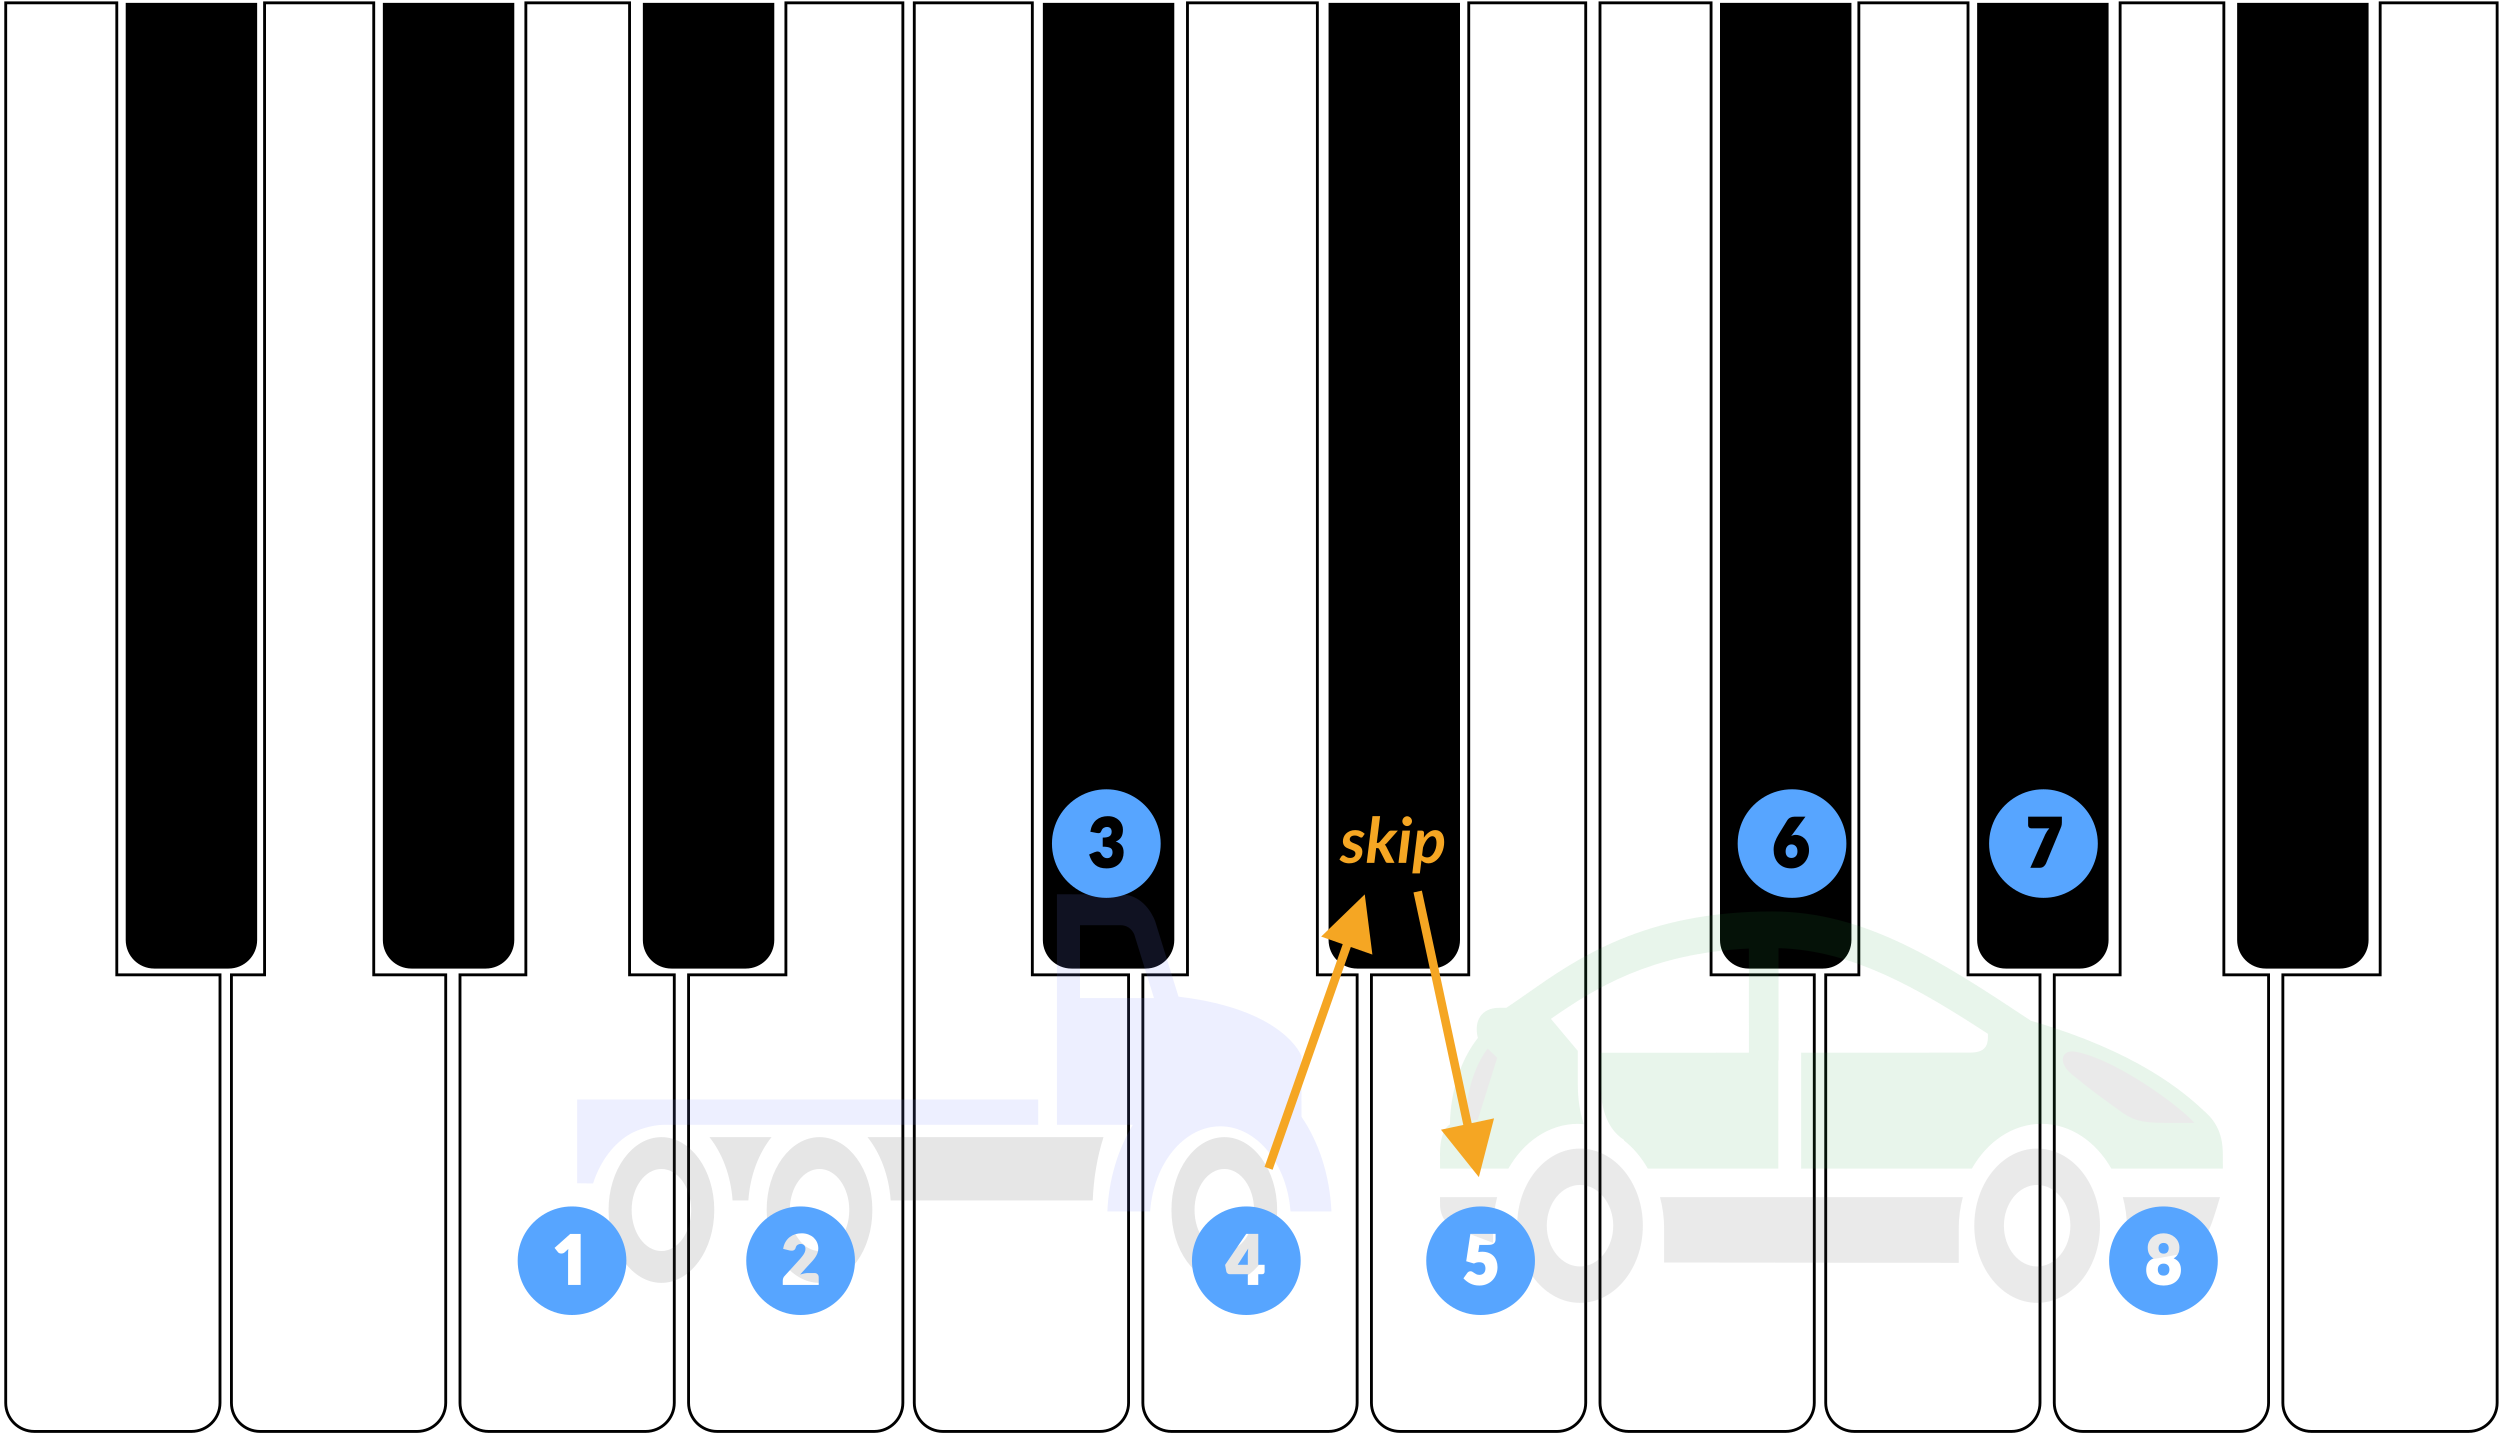
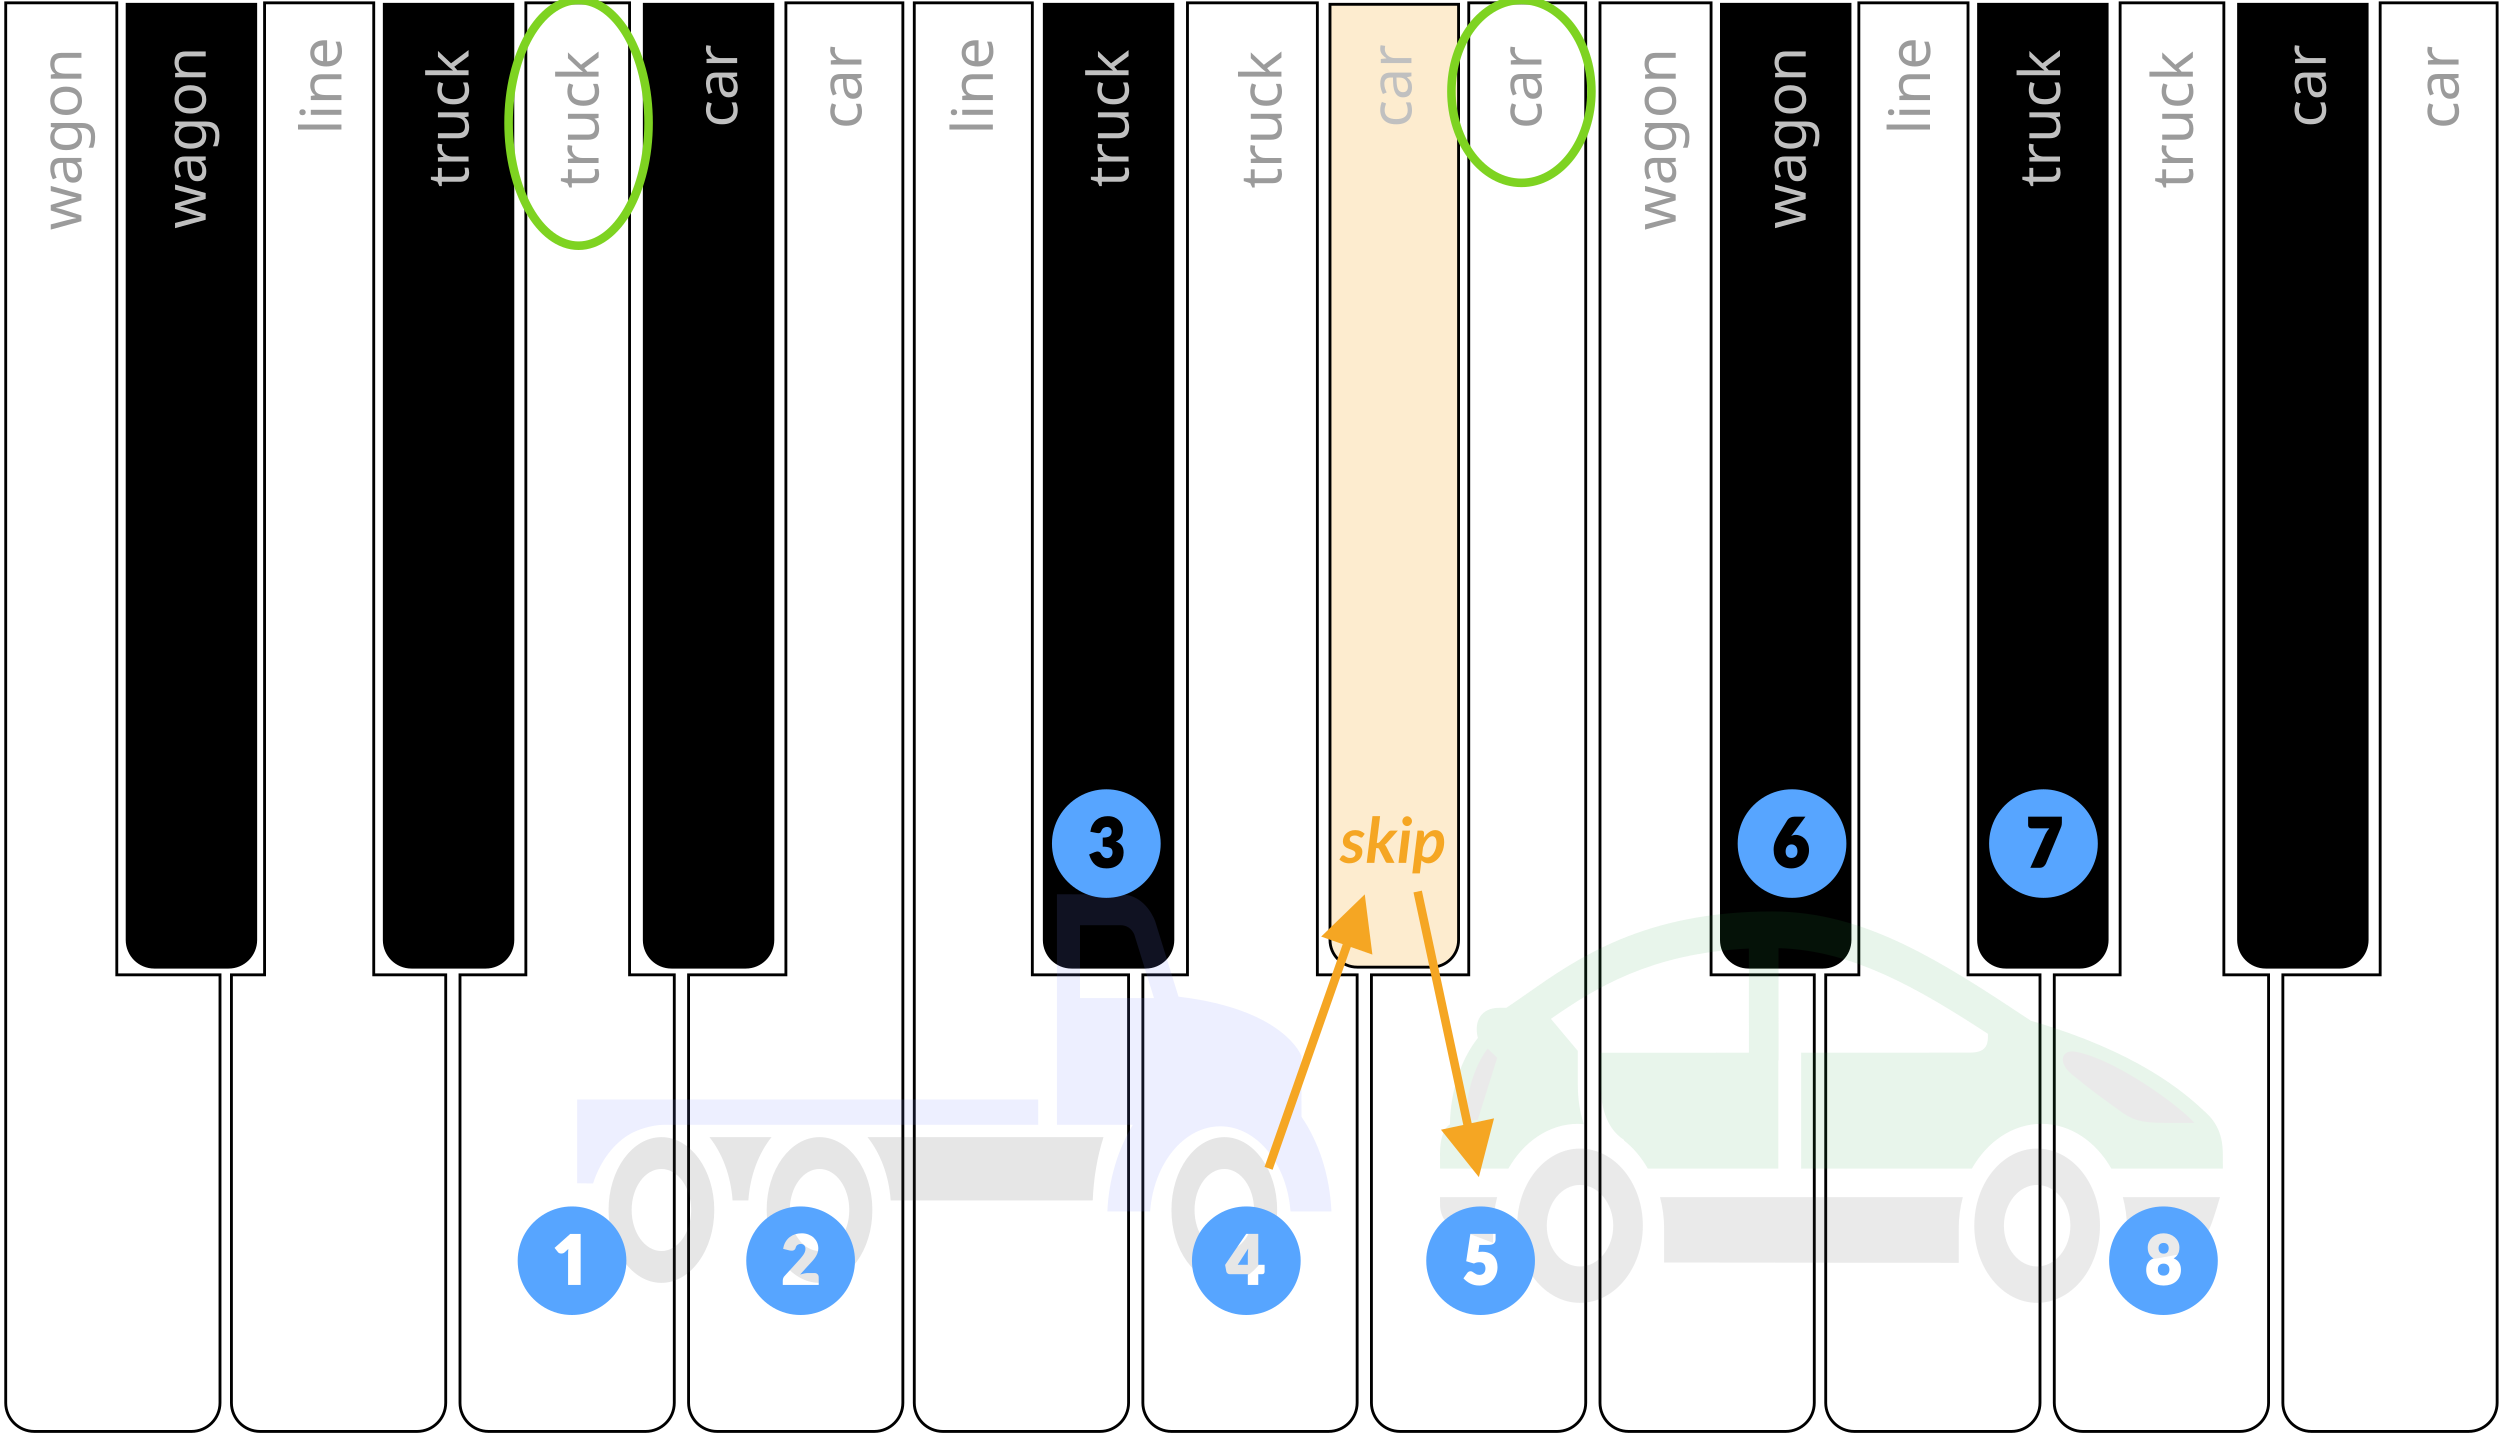
<svg xmlns="http://www.w3.org/2000/svg" width="875px" height="502px" viewBox="0 0 875 502" version="1.1">
  <defs />
  <g id="BuildAScale" stroke="none" stroke-width="1" fill="none" fill-rule="evenodd">
    <g id="Oct1" transform="translate(-238, 1)" stroke="#000000">
      <path d="M513.062,-2.84217094e-14 L554,-2.84217094e-14 L554,340.2 L554,490 C554,495.523 549.523,500 544,500 L489,500 C483.477,500 479,495.523 479,490 L479,340.2 L513.062,340.2 L513.062,-2.84217094e-14 Z" id="B" />
      <path d="M278.876,0 L240,0 L240,340.2 L240,490 C240,495.523 244.477,500 250,500 L305,500 C310.523,500 315,495.523 315,490 L315,340.2 L278.876,340.2 L278.876,0 Z" id="F" />
      <path d="M330.599,-2.84217094e-14 L368.807,-2.84217094e-14 L368.807,340.2 L394,340.2 L394,490 C394,495.523 389.523,500 384,500 L329,500 C323.477,500 319,495.523 319,490 L319,340.2 L330.599,340.2 L330.599,-2.84217094e-14 Z" id="G" />
      <path d="M422.047,-2.84217094e-14 L458.347,-2.84217094e-14 L458.347,340.2 L474,340.2 L474,490 C474,495.523 469.523,500 464,500 L409,500 C403.477,500 399,495.523 399,490 L399,340.2 L422.047,340.2 L422.047,-2.84217094e-14 Z" id="A" />
      <path d="M282.5,0.5 L282.5,328 C282.5,333.247 286.753,337.5 292,337.5 L318,337.5 C323.247,337.5 327.5,333.247 327.5,328 L327.5,0.5 L282.5,0.5 Z" id="Gb" fill="#000000" />
      <path d="M372.5,0.5 L372.5,328 C372.5,333.247 376.753,337.5 382,337.5 L408,337.5 C413.247,337.5 417.5,333.247 417.5,328 L417.5,0.5 L372.5,0.5 Z" id="Ab" fill="#000000" />
      <path d="M463.5,0.5 L463.5,328 C463.5,333.247 467.753,337.5 473,337.5 L499,337.5 C504.247,337.5 508.5,333.247 508.5,328 L508.5,0.5 L463.5,0.5 Z" id="Bb" fill="#000000" />
    </g>
    <g id="Oct2" transform="translate(320, 1)" stroke="#000000">
      <path d="M0,0 L41.318,0 L41.318,340.2 L75,340.2 L75,490 C75,495.523 70.523,500 65,500 L10,500 C4.477,500 -1.10000309e-15,495.523 -1.77635684e-15,490 L0,0 Z" id="C" />
      <path d="M95.614,-2.84217094e-14 L141.078,-2.84217094e-14 L141.078,340.2 L155,340.2 L155,490 C155,495.523 150.523,500 145,500 L90,500 C84.477,500 80,495.523 80,490 L80,340.2 L95.614,340.2 L95.614,-2.84217094e-14 Z" id="D" />
      <path d="M194.062,-2.84217094e-14 L235,-2.84217094e-14 L235,340.2 L235,490 C235,495.523 230.523,500 225,500 L170,500 C164.477,500 160,495.523 160,490 L160,340.2 L194.062,340.2 L194.062,-2.84217094e-14 Z" id="E" />
      <path d="M513.062,-2.84217094e-14 L554,-2.84217094e-14 L554,340.2 L554,490 C554,495.523 549.523,500 544,500 L489,500 C483.477,500 479,495.523 479,490 L479,340.2 L513.062,340.2 L513.062,-2.84217094e-14 Z" id="B" />
      <path d="M278.876,0 L240,0 L240,340.2 L240,490 C240,495.523 244.477,500 250,500 L305,500 C310.523,500 315,495.523 315,490 L315,340.2 L278.876,340.2 L278.876,0 Z" id="F" />
      <path d="M330.599,-2.84217094e-14 L368.807,-2.84217094e-14 L368.807,340.2 L394,340.2 L394,490 C394,495.523 389.523,500 384,500 L329,500 C323.477,500 319,495.523 319,490 L319,340.2 L330.599,340.2 L330.599,-2.84217094e-14 Z" id="G" />
      <path d="M422.047,-2.84217094e-14 L458.347,-2.84217094e-14 L458.347,340.2 L474,340.2 L474,490 C474,495.523 469.523,500 464,500 L409,500 C403.477,500 399,495.523 399,490 L399,340.2 L422.047,340.2 L422.047,-2.84217094e-14 Z" id="A" />
      <path d="M45.5,0.5 L45.5,328 C45.5,333.247 49.753,337.5 55,337.5 L81,337.5 C86.247,337.5 90.5,333.247 90.5,328 L90.5,0.5 L45.5,0.5 Z" id="Db" fill="#000000" />
-       <path d="M145.5,0.5 L145.5,328 C145.5,333.247 149.753,337.5 155,337.5 L181,337.5 C186.247,337.5 190.5,333.247 190.5,328 L190.5,0.5 L145.5,0.5 Z" id="Eb" fill="#000000" />
+       <path d="M145.5,0.5 L145.5,328 C145.5,333.247 149.753,337.5 155,337.5 L181,337.5 C186.247,337.5 190.5,333.247 190.5,328 L190.5,0.5 L145.5,0.5 Z" id="Eb" fill-opacity="0.218" fill="#F5A623" />
      <path d="M282.5,0.5 L282.5,328 C282.5,333.247 286.753,337.5 292,337.5 L318,337.5 C323.247,337.5 327.5,333.247 327.5,328 L327.5,0.5 L282.5,0.5 Z" id="Gb" fill="#000000" />
      <path d="M372.5,0.5 L372.5,328 C372.5,333.247 376.753,337.5 382,337.5 L408,337.5 C413.247,337.5 417.5,333.247 417.5,328 L417.5,0.5 L372.5,0.5 Z" id="Ab" fill="#000000" />
      <path d="M463.5,0.5 L463.5,328 C463.5,333.247 467.753,337.5 473,337.5 L499,337.5 C504.247,337.5 508.5,333.247 508.5,328 L508.5,0.5 L463.5,0.5 Z" id="Bb" fill="#000000" />
    </g>
    <g id="CAR" opacity="0.111" transform="translate(504, 319)">
      <path d="M273.989,86.797 C273.989,83.282 274.369,76.432 268.45,70.785 C260.717,63.412 244.357,49.186 206.824,38.266 C175.745,17.669 148.777,0 116.271,0 C71.431,0 47.825,16.566 30.586,28.657 C28.122,30.391 25.771,32.044 23.479,33.552 C23.4,33.607 23.338,33.684 23.262,33.736 L20.736,33.736 C14.409,33.736 11.754,38.45 13.266,44.277 C7.31,51.82 3.748,62.674 3.492,74.04 L3.483,74.515 C0.895,76.349 0.073,80.148 0,84.533 L0.028,90 L23.929,90 C29.322,80.54 38.234,74.338 48.332,74.338 C49.005,74.338 49.658,74.415 50.317,74.46 C48.96,70.352 48.228,65.672 48.228,60.493 L48.228,48.815 L38.809,37.601 C54.268,26.844 73.686,14.663 108.108,12.985 L108.124,49.442 L56.208,49.456 L56.208,60.493 C56.208,66.986 57.638,75.631 64.45,79.992 L64.382,80.148 C67.663,82.734 70.499,86.086 72.734,90 L118.411,90 L118.411,52.174 L118.501,52.174 L118.484,12.857 C144.047,13.575 166.782,26.532 191.759,42.828 L191.776,42.884 C191.776,45.47 192.075,49.418 185.595,49.418 L126.397,49.435 L126.397,90 L186.158,90 C191.554,80.54 200.463,74.338 210.561,74.338 C220.659,74.338 229.568,80.54 234.963,90 L274,90 L273.989,86.797" id="Fill-418" fill="#2BA046" />
      <path d="M264,74 C264,74 260.316,74 253.761,74 C245.075,74 242.38,72.982 237.918,69.757 C230.618,64.483 228.519,63.039 221.09,56.965 C216.225,52.976 217.392,48.127 222.579,49.135 C237.006,51.906 259.409,68.623 264,74" id="Fill-419" fill="#414141" />
      <path d="M49.004,137 C36.871,137 27,124.886 27,110.002 C27,95.111 36.871,83 49.004,83 C61.132,83 71,95.111 71,110.002 C71,124.886 61.132,137 49.004,137 Z M49.004,95.732 C42.59,95.732 37.374,102.133 37.374,110.002 C37.374,117.867 42.59,124.264 49.004,124.264 C55.413,124.264 60.628,117.867 60.628,110.002 C60.628,102.133 55.413,95.732 49.004,95.732 Z" id="Fill-420" fill="#414141" />
      <path d="M77,100 C77.931,103.452 78.443,107.131 78.443,110.949 L78.443,122.875 L181.559,123 L181.559,110.949 C181.559,107.131 182.072,103.452 183,100 L77,100" id="Fill-421" fill="#414141" />
      <path d="M18.56,111.554 C18.56,107.525 19.073,103.643 20,100 L0,100 L0.014,103.044 C0.306,107.804 3.01,109.909 5.334,110.897 C7.052,111.629 12.483,113.706 18.56,116 L18.56,111.554" id="Fill-422" fill="#414141" />
      <path d="M239,100 C239.931,103.457 240.449,107.141 240.449,110.963 L240.449,123 C242.749,122.729 249.305,121.862 260.241,119.746 C267.64,118.311 269.792,110.777 273,100 L239,100" id="Fill-423" fill="#414141" />
      <path d="M209.004,137 C196.869,137 187,124.886 187,110.002 C187,95.111 196.869,83 209.004,83 C221.134,83 231,95.111 231,110.002 C231,124.886 221.134,137 209.004,137 Z M209.004,95.732 C202.589,95.732 197.37,102.133 197.37,110.002 C197.37,117.867 202.589,124.264 209.004,124.264 C215.414,124.264 220.63,117.867 220.63,110.002 C220.63,102.133 215.414,95.732 209.004,95.732 Z" id="Fill-424" fill="#414141" />
      <path d="M16.665,48 L20,51.248 L13.196,72.979 L9,73 C9.208,63.225 12.106,54.135 16.665,48" id="Fill-425" fill="#414141" />
    </g>
    <g id="TRUCK" opacity="0.134" transform="translate(202, 313)">
      <path d="M167.931,0 C167.931,0 181.286,0.022 190.231,0.022 C199.17,0.022 202.333,9.514 202.333,9.514 L210.475,35.835 C247.745,40.267 253.489,56.59 253.489,56.59 L253.531,77.891 C259.55,86.665 263.41,98.211 264,111 L249.68,111 C248.452,94.304 237.9,81.209 225.111,81.209 C212.32,81.209 201.771,94.304 200.543,111 L185.571,111 C186.096,99.528 189.376,89.061 194.496,80.685 L167.931,80.685 L167.931,0 Z M176,36.329 L201.893,36.329 L195.003,14.066 C194.6,13.138 193.285,10.828 190.231,10.828 C185.849,10.828 180.413,10.825 176,10.818 L176,36.329 Z M0,71.843 L0,101.138 L5.57,101.205 C8.131,93.283 12.934,86.964 18.909,83.686 C20.901,82.594 25.828,80.676 30.477,80.676 L161.376,80.676 L161.376,71.843 L0,71.843 Z" id="Fill-347" fill="#7785FF" />
      <path d="M226.506,136 C216.308,136 208.01,124.562 208.01,110.498 C208.01,96.441 216.308,85 226.506,85 C236.704,85 245,96.441 245,110.498 C245,124.562 236.704,136 226.506,136 Z M226.506,124.867 C232.25,124.867 236.923,118.422 236.923,110.498 C236.923,102.582 232.25,96.136 226.506,96.136 C220.762,96.136 216.087,102.582 216.087,110.498 C216.087,118.422 220.762,124.867 226.506,124.867 Z M29.494,136 C19.296,136 11,124.562 11,110.498 C11,96.441 19.296,85 29.494,85 C39.696,85 47.993,96.441 47.993,110.498 C47.993,124.562 39.696,136 29.494,136 Z M29.494,124.867 C35.238,124.867 39.911,118.422 39.911,110.498 C39.911,102.582 35.238,96.136 29.494,96.136 C23.75,96.136 19.075,102.582 19.075,110.498 C19.075,118.422 23.75,124.867 29.494,124.867 Z M84.831,136 C74.633,136 66.334,124.562 66.334,110.498 C66.334,96.441 74.633,85 84.831,85 C95.029,85 103.325,96.441 103.325,110.498 C103.325,124.562 95.029,136 84.831,136 Z M84.831,124.867 C90.575,124.867 95.248,118.422 95.248,110.498 C95.248,102.582 90.575,96.136 84.831,96.136 C79.086,96.136 74.412,102.582 74.412,110.498 C74.412,118.422 79.086,124.867 84.831,124.867 Z M184.225,85 L101.637,85 C106.107,90.609 109.12,98.383 109.735,107.136 L180.457,107.136 C180.754,99.302 182.047,91.836 184.225,85 Z M46.301,85 C50.77,90.609 53.783,98.383 54.401,107.136 L59.924,107.136 C60.542,98.383 63.552,90.609 68.029,85 L46.301,85 Z" id="Fill-348" fill="#414141" />
    </g>
    <text id="❶" font-family="Lato-BlackItalic, Lato" font-size="36" font-style="italic" font-weight="700" fill="#57A5FF">
      <tspan x="180" y="453">❶</tspan>
    </text>
    <text id="❷" font-family="Lato-BlackItalic, Lato" font-size="36" font-style="italic" font-weight="700" fill="#57A5FF">
      <tspan x="260" y="453">❷</tspan>
    </text>
    <text id="❸" font-family="Lato-BlackItalic, Lato" font-size="36" font-style="italic" font-weight="700" fill="#57A5FF">
      <tspan x="367" y="307">❸</tspan>
    </text>
    <text id="❹" font-family="Lato-BlackItalic, Lato" font-size="36" font-style="italic" font-weight="700" fill="#57A5FF">
      <tspan x="416" y="453">❹</tspan>
    </text>
    <text id="❺" font-family="Lato-BlackItalic, Lato" font-size="36" font-style="italic" font-weight="700" fill="#57A5FF">
      <tspan x="498" y="453">❺</tspan>
    </text>
    <text id="❻" font-family="Lato-BlackItalic, Lato" font-size="36" font-style="italic" font-weight="700" fill="#57A5FF">
      <tspan x="607" y="307">❻</tspan>
    </text>
    <text id="❼" font-family="Lato-BlackItalic, Lato" font-size="36" font-style="italic" font-weight="700" fill="#57A5FF">
      <tspan x="695" y="307">❼</tspan>
    </text>
    <text id="❽" font-family="Lato-BlackItalic, Lato" font-size="36" font-style="italic" font-weight="700" fill="#57A5FF">
      <tspan x="737" y="453">❽</tspan>
    </text>
    <path id="arrow-after-skip" d="M517.605,411.989 L522.913,391.42 L504.335,395.401 L517.605,411.989 Z M495.033,313.814 L512.49,395.281 L512.805,396.747 L515.738,396.119 L515.424,394.652 L497.967,313.186 L497.652,311.719 L494.719,312.348 L495.033,313.814 Z" fill="#F5A623" fill-rule="nonzero" />
    <text id="skip" font-family="Lato-BlackItalic, Lato" font-size="22" font-style="italic" font-weight="700" fill="#F5A623">
      <tspan x="469" y="302">skip</tspan>
    </text>
    <path id="arrow-before-skip" d="M477.666,313.028 L462.408,327.809 L480.336,334.102 L477.666,313.028 Z M445.915,407.997 L473.324,329.924 L473.821,328.509 L470.99,327.515 L470.493,328.93 L443.085,407.003 L442.588,408.418 L445.418,409.412 L445.915,407.997 Z" fill="#F5A623" fill-rule="nonzero" />
+     <g id="Group" transform="translate(11, 12)" font-family="HiraginoSans-W4, Hiragino Sans" font-size="20" font-weight="normal">
+       <g id="whiteKeyLabel" transform="translate(181, 0)" fill="#9B9B9B">
+         <text id="truck" transform="translate(9.5, 39) rotate(-90) translate(-9.5, -39) ">
+           <tspan x="-5.46" y="47">truck</tspan>
+         </text>
+       </g>
+       <g id="whiteKeyLabel" fill="#9B9B9B">
+         <text id="truck" transform="translate(9.5, 39) rotate(-90) translate(-9.5, -39) ">
+           <tspan x="-20.08" y="47">wagon</tspan>
+         </text>
+       </g>
+       <g id="whiteKeyLabel" transform="translate(91, 0)" fill="#9B9B9B">
+         <text id="truck" transform="translate(9.5, 39) rotate(-90) translate(-9.5, -39) ">
+           <tspan x="13.46" y="47">line</tspan>
+         </text>
+       </g>
+       <g id="whiteKeyLabel" transform="translate(273, 0)" fill="#9B9B9B">
+         <text id="truck" transform="translate(9.5, 39) rotate(-90) translate(-9.5, -39) ">
+           <tspan x="15.4" y="47">car</tspan>
+         </text>
+       </g>
+       <g id="whiteKeyLabel" transform="translate(319, 0)" fill="#9B9B9B">
+         <text id="truck" transform="translate(9.5, 39) rotate(-90) translate(-9.5, -39) ">
+           <tspan x="13.46" y="47">line</tspan>
+         </text>
+       </g>
+       <g id="whiteKeyLabel" transform="translate(420, 0)" fill="#9B9B9B">
+         <text id="truck" transform="translate(9.5, 39) rotate(-90) translate(-9.5, -39) ">
+           <tspan x="-5.46" y="47">truck</tspan>
+         </text>
+       </g>
+       <g id="whiteKeyLabel" transform="translate(511, 0)" fill="#9B9B9B">
+         <text id="truck" transform="translate(9.5, 39) rotate(-90) translate(-9.5, -39) ">
+           <tspan x="15.4" y="47">car</tspan>
+         </text>
+       </g>
+       <g id="whiteKeyLabel" transform="translate(558, 0)" fill="#9B9B9B">
+         <text id="truck" transform="translate(9.5, 39) rotate(-90) translate(-9.5, -39) ">
+           <tspan x="-20.08" y="47">wagon</tspan>
+         </text>
+       </g>
+       <g id="whiteKeyLabel" transform="translate(647, 0)" fill="#9B9B9B">
+         <text id="truck" transform="translate(9.5, 39) rotate(-90) translate(-9.5, -39) ">
+           <tspan x="13.46" y="47">line</tspan>
+         </text>
+       </g>
+       <g id="whiteKeyLabel" transform="translate(739, 0)" fill="#9B9B9B">
+         <text id="truck" transform="translate(9.5, 39) rotate(-90) translate(-9.5, -39) ">
+           <tspan x="-5.46" y="47">truck</tspan>
+         </text>
+       </g>
+       <g id="whiteKeyLabel" transform="translate(832, 0)" fill="#9B9B9B">
+         <text id="truck" transform="translate(9.5, 39) rotate(-90) translate(-9.5, -39) ">
+           <tspan x="15.4" y="47">car</tspan>
+         </text>
+       </g>
+       <g id="blackKeyLabel" transform="translate(229, 0)" fill="#C0C0C0">
+         <text id="truck-copy" transform="translate(10, 40) rotate(-90) translate(-10, -40) ">
+           <tspan x="17.4" y="48">car</tspan>
+         </text>
+       </g>
+       <g id="blackKeyLabel" transform="translate(43, 0)" fill="#C0C0C0">
+         <text id="truck-copy" transform="translate(10, 40) rotate(-90) translate(-10, -40) ">
+           <tspan x="-18.08" y="48">wagon</tspan>
+         </text>
+       </g>
+       <g id="blackKeyLabel" transform="translate(135, 0)" fill="#C0C0C0">
+         <text id="truck-copy" transform="translate(10, 40) rotate(-90) translate(-10, -40) ">
+           <tspan x="-3.46" y="48">truck</tspan>
+         </text>
+       </g>
+       <g id="blackKeyLabel" transform="translate(366, 0)" fill="#C0C0C0">
+         <text id="truck-copy" transform="translate(10, 40) rotate(-90) translate(-10, -40) ">
+           <tspan x="-3.46" y="48">truck</tspan>
+         </text>
+       </g>
+       <g id="blackKeyLabel" transform="translate(465, 0)" fill="#C0C0C0">
+         <text id="truck-copy" transform="translate(10, 40) rotate(-90) translate(-10, -40) ">
+           <tspan x="17.4" y="48">car</tspan>
+         </text>
+       </g>
+       <g id="blackKeyLabel" transform="translate(603, 0)" fill="#C0C0C0">
+         <text id="truck-copy" transform="translate(10, 40) rotate(-90) translate(-10, -40) ">
+           <tspan x="-18.08" y="48">wagon</tspan>
+         </text>
+       </g>
+       <g id="blackKeyLabel" transform="translate(692, 0)" fill="#C0C0C0">
+         <text id="truck-copy" transform="translate(10, 40) rotate(-90) translate(-10, -40) ">
+           <tspan x="-3.46" y="48">truck</tspan>
+         </text>
+       </g>
+       <g id="blackKeyLabel" transform="translate(785, 0)" fill="#C0C0C0">
+         <text id="truck-copy" transform="translate(10, 40) rotate(-90) translate(-10, -40) ">
+           <tspan x="17.4" y="48">car</tspan>
+         </text>
+       </g>
+     </g>
+     <ellipse id="Oval-3" stroke="#7ED321" stroke-width="3" fill-rule="nonzero" cx="202.5" cy="43" rx="24.5" ry="43" />
+     <ellipse id="Oval-3-Copy" stroke="#7ED321" stroke-width="3" fill-rule="nonzero" cx="532.5" cy="32" rx="24.5" ry="32" />
  </g>
</svg>
